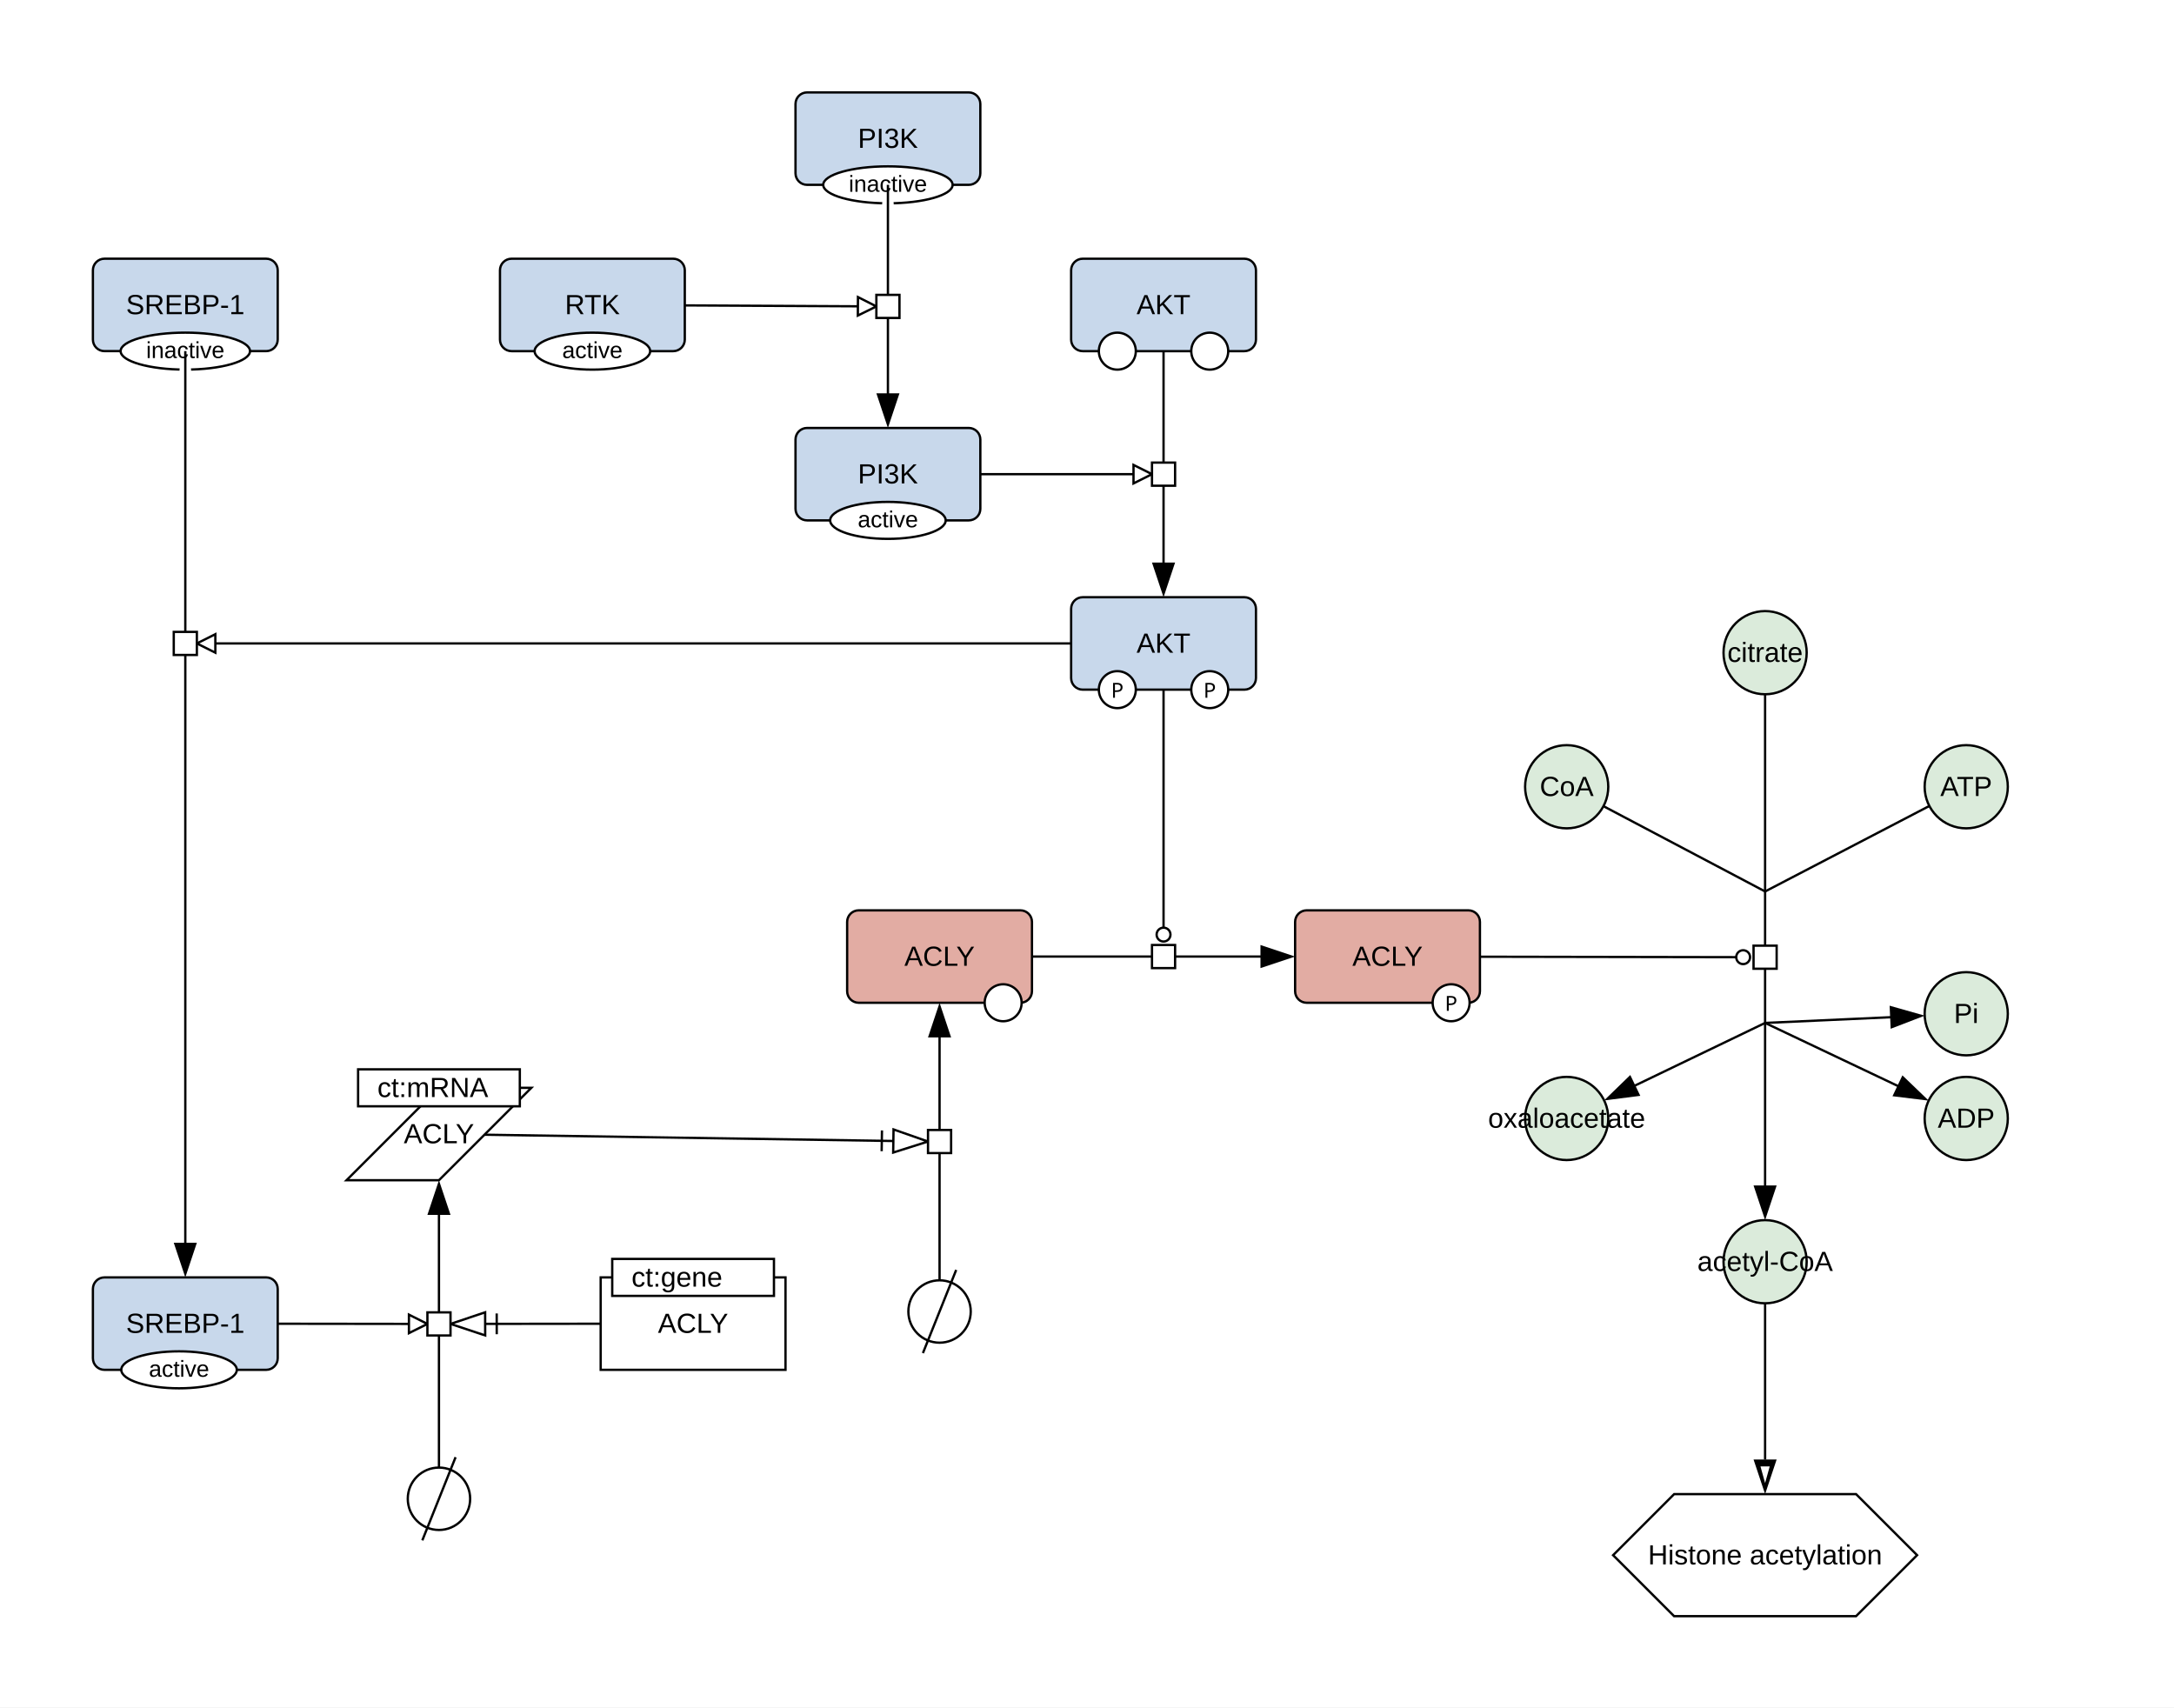
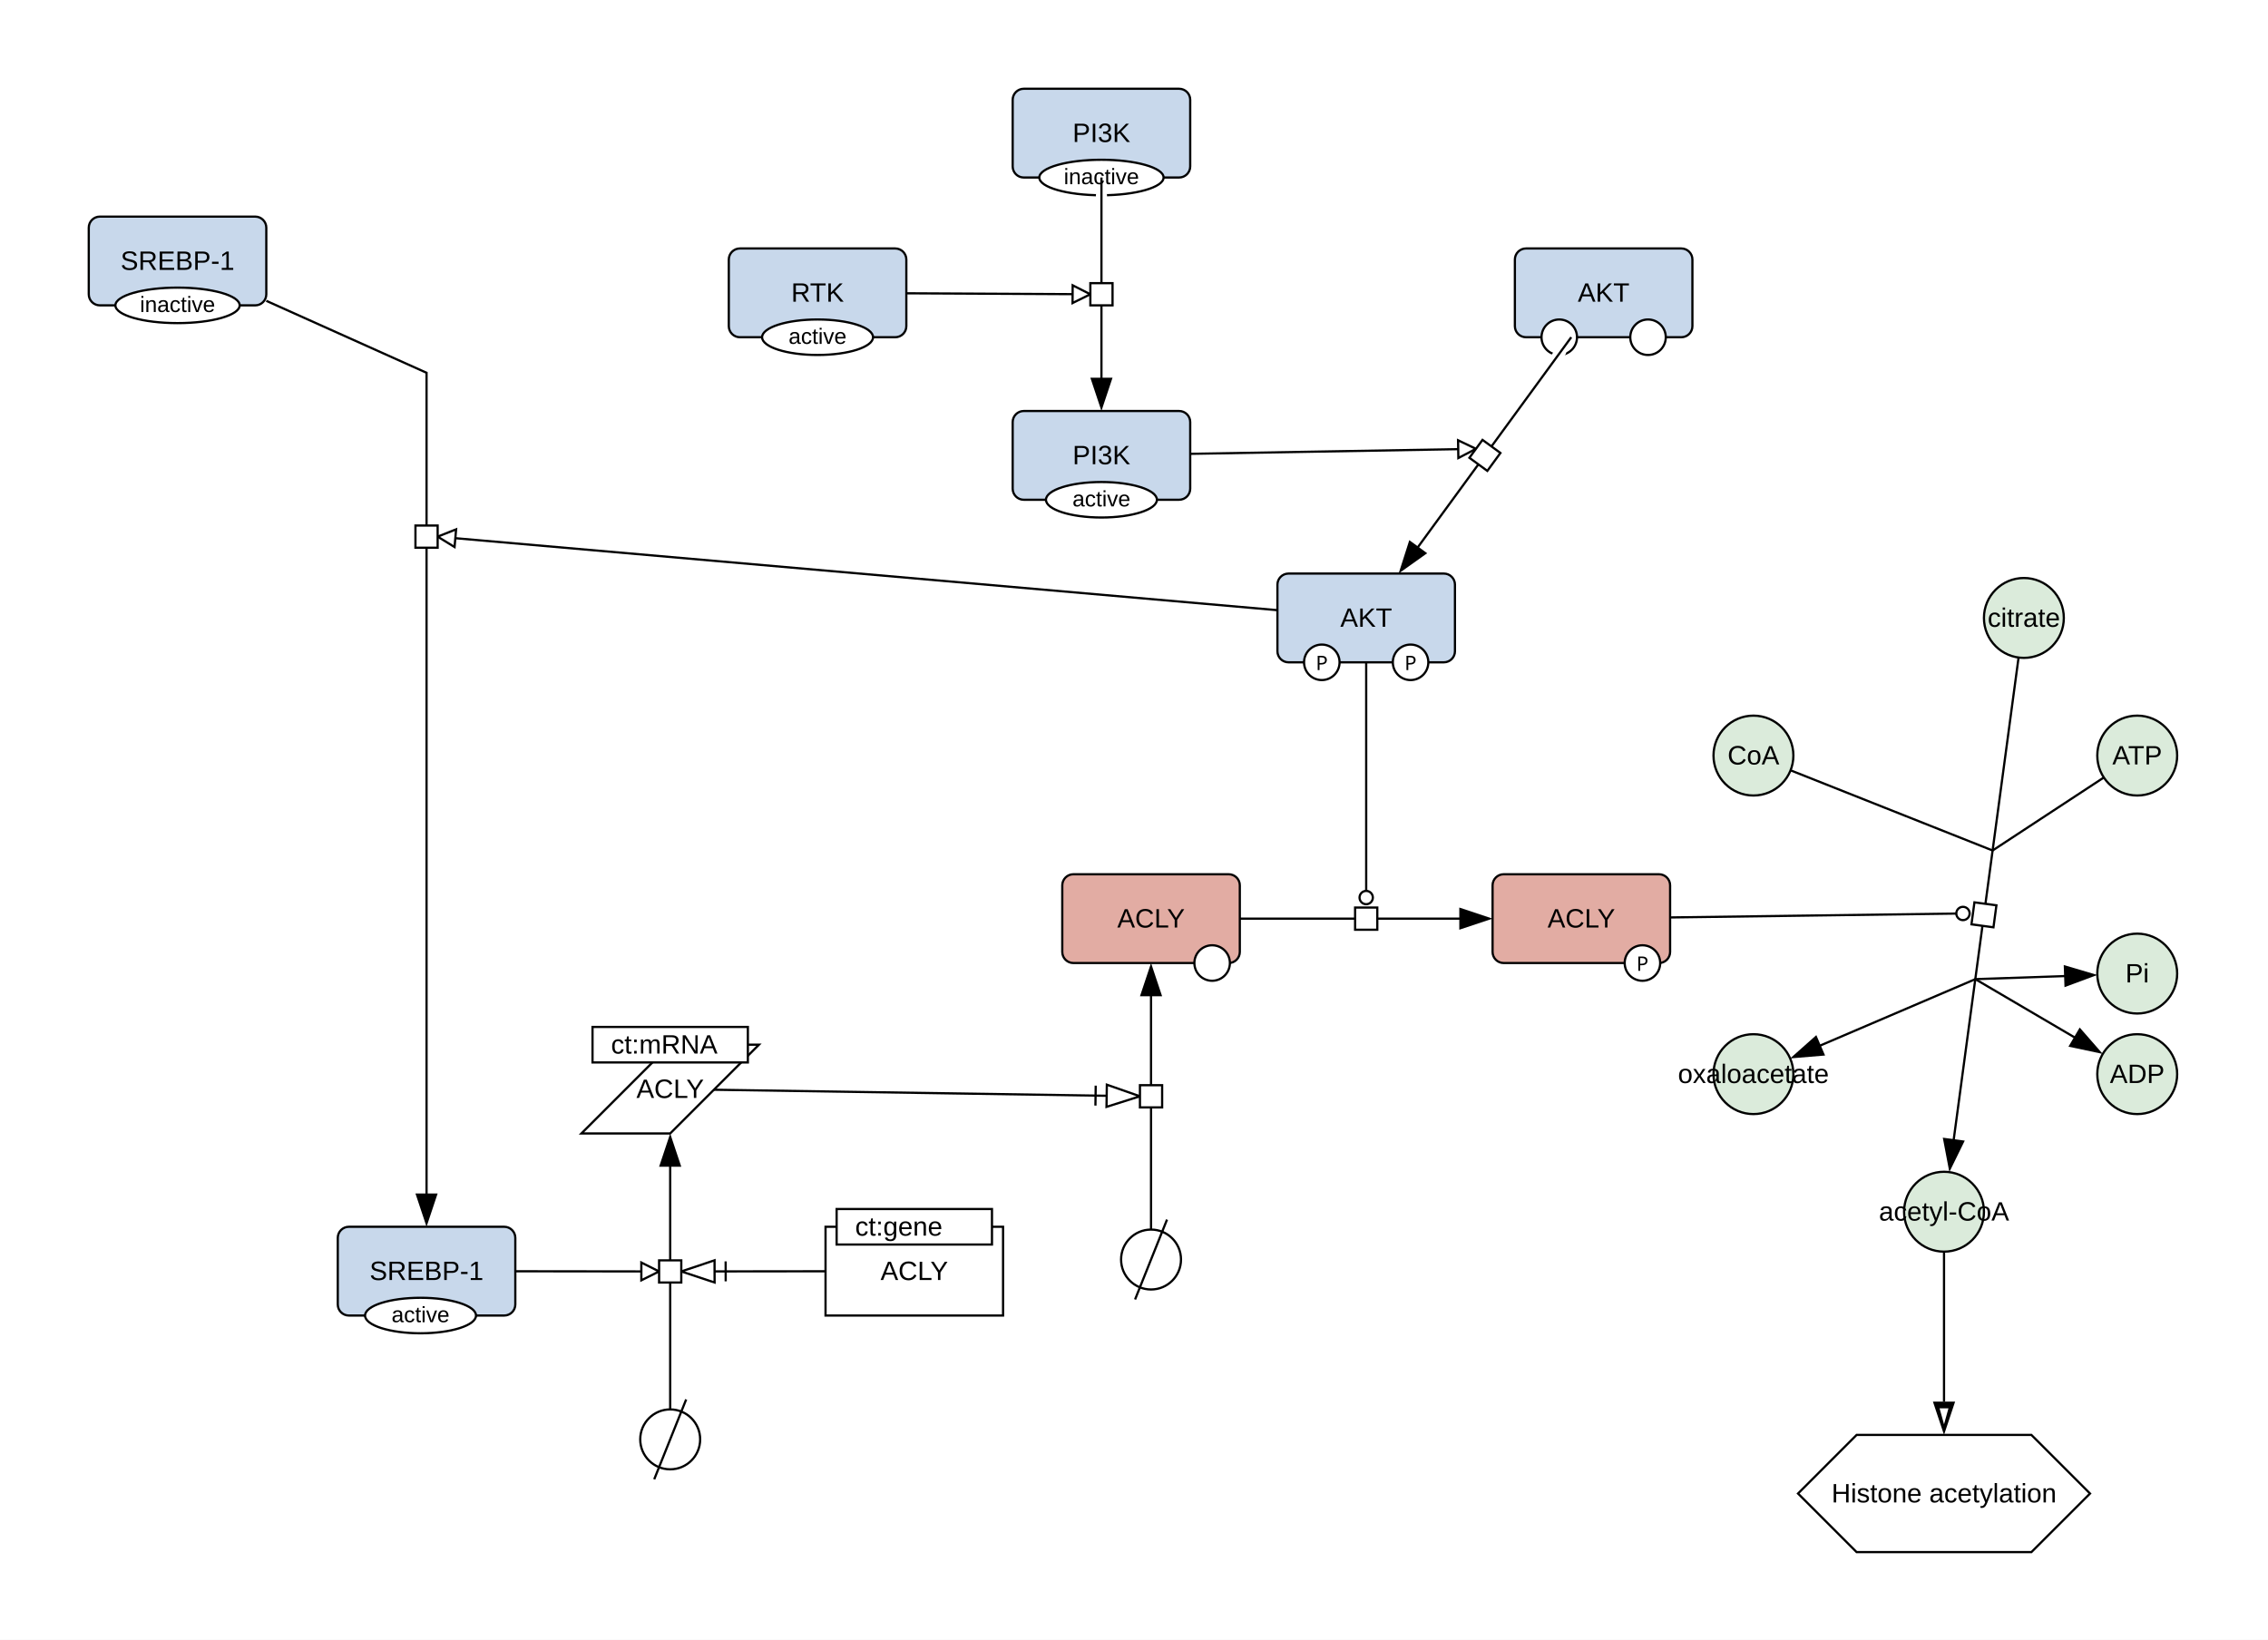
- <svg xmlns="http://www.w3.org/2000/svg" width="941" height="739" viewBox="0 0 941 739">
+ <svg xmlns="http://www.w3.org/2000/svg" width="1022" height="739" viewBox="0 0 1022 739">
  <rect width="100%" height="100%" fill="#fff" />
-   <ellipse cx="764.01" cy="282.49" rx="18" ry="18" fill="#dbebdb" stroke="#000" class="c-metabolite" />
-   <text x="764.01" y="286.49" font-family="'Dialog', 'Liberation Sans', Arial, sans-serif" font-size="12" text-anchor="middle" class="t-metabolite">citrate</text>
-   <ellipse cx="764.01" cy="546.09" rx="18" ry="18" fill="#dbebdb" stroke="#000" class="c-metabolite" />
-   <text x="764.01" y="550.09" font-family="'Dialog', 'Liberation Sans', Arial, sans-serif" font-size="12" text-anchor="middle" class="t-metabolite">acetyl-CoA</text>
-   <ellipse cx="678.13" cy="484.09" rx="18" ry="18" fill="#dbebdb" stroke="#000" class="c-metabolite" />
-   <text x="678.13" y="488.09" font-family="'Dialog', 'Liberation Sans', Arial, sans-serif" font-size="12" text-anchor="middle" class="t-metabolite">oxaloacetate</text>
-   <rect x="560.58" y="394.01" width="80" height="40" rx="5" fill="#e2aca3" stroke="#000" class="c-protein" />
-   <circle cx="628.11" cy="434.01" r="8" fill="#fff" stroke="#000" />
-   <text x="628.11" y="437.51" font-family="sans-serif" font-size="9" text-anchor="middle">P</text>
-   <text x="600.58" y="418.01" font-family="'Dialog', 'Liberation Sans', Arial, sans-serif" font-size="12" text-anchor="middle" class="t-protein">ACLY</text>
-   <rect x="366.68" y="394.01" width="80" height="40" rx="5" fill="#e2aca3" stroke="#000" class="c-protein" />
-   <circle cx="434.21" cy="434.01" r="8" fill="#fff" stroke="#000" />
-   <text x="406.68" y="418.01" font-family="'Dialog', 'Liberation Sans', Arial, sans-serif" font-size="12" text-anchor="middle" class="t-protein">ACLY</text>
-   <rect x="463.63" y="258.49" width="80" height="40" rx="5" fill="#c8d8eb" stroke="#000" class="c-protein" />
-   <circle cx="483.63" cy="298.49" r="8" fill="#fff" stroke="#000" />
-   <text x="483.63" y="301.99" font-family="sans-serif" font-size="9" text-anchor="middle">P</text>
-   <circle cx="523.63" cy="298.49" r="8" fill="#fff" stroke="#000" />
-   <text x="523.63" y="301.99" font-family="sans-serif" font-size="9" text-anchor="middle">P</text>
-   <text x="503.63" y="282.49" font-family="'Dialog', 'Liberation Sans', Arial, sans-serif" font-size="12" text-anchor="middle" class="t-protein">AKT</text>
-   <rect x="463.63" y="111.98" width="80" height="40" rx="5" fill="#c8d8eb" stroke="#000" class="c-protein" />
-   <circle cx="483.63" cy="151.98" r="8" fill="#fff" stroke="#000" />
-   <circle cx="523.63" cy="151.98" r="8" fill="#fff" stroke="#000" />
-   <text x="503.63" y="135.98" font-family="'Dialog', 'Liberation Sans', Arial, sans-serif" font-size="12" text-anchor="middle" class="t-protein">AKT</text>
-   <ellipse cx="851.07" cy="340.52" rx="18" ry="18" fill="#dbebdb" stroke="#000" class="c-metabolite" />
-   <text x="851.07" y="344.52" font-family="'Dialog', 'Liberation Sans', Arial, sans-serif" font-size="12" text-anchor="middle" class="t-metabolite">ATP</text>
-   <ellipse cx="851.07" cy="484.09" rx="18" ry="18" fill="#dbebdb" stroke="#000" class="c-metabolite" />
-   <text x="851.07" y="488.09" font-family="'Dialog', 'Liberation Sans', Arial, sans-serif" font-size="12" text-anchor="middle" class="t-metabolite">ADP</text>
-   <ellipse cx="851.07" cy="438.77" rx="18" ry="18" fill="#dbebdb" stroke="#000" class="c-metabolite" />
-   <text x="851.07" y="442.77" font-family="'Dialog', 'Liberation Sans', Arial, sans-serif" font-size="12" text-anchor="middle" class="t-metabolite">Pi</text>
-   <polygon points="724.62,646.69 803.39,646.69 829.8,673.1 803.39,699.5 724.62,699.5 698.22,673.1" fill="#ffffff" stroke="#000" class="c-white" />
-   <text x="764.01" y="677.1" font-family="'Dialog', 'Liberation Sans', Arial, sans-serif" font-size="12" text-anchor="middle" class="t-white">Histone acetylation</text>
-   <rect x="344.33" y="185.23" width="80" height="40" rx="5" fill="#c8d8eb" stroke="#000" class="c-protein" />
-   <ellipse cx="384.33" cy="225.23" rx="25" ry="8" fill="#fff" stroke="#000" />
-   <text x="384.33" y="228.23" font-family="'Dialog', 'Liberation Sans', Arial, sans-serif" font-size="10" text-anchor="middle">active</text>
-   <text x="384.33" y="209.23" font-family="'Dialog', 'Liberation Sans', Arial, sans-serif" font-size="12" text-anchor="middle" class="t-protein">PI3K</text>
-   <circle cx="406.68" cy="567.64" r="13.5" fill="#ffffff" stroke="#000" class="c-white" />
-   <line x1="413.88" y1="549.64" x2="399.48" y2="585.64" stroke="#000" />
-   <polygon points="190,470.82 230,470.82 190,510.82 150,510.82" fill="#ffffff" stroke="#000" class="c-gene" />
-   <rect x="155" y="462.82" width="70" height="16" fill="#fff" stroke="#000" />
-   <text x="160" y="474.82" font-family="'Dialog', 'Liberation Sans', Arial, sans-serif" font-size="12" text-anchor="start" xml:space="preserve"> ct:mRNA </text>
-   <text x="190" y="494.82" font-family="'Dialog', 'Liberation Sans', Arial, sans-serif" font-size="12" text-anchor="middle" class="t-gene">ACLY</text>
-   <circle cx="190" cy="648.69" r="13.5" fill="#ffffff" stroke="#000" class="c-white" />
-   <line x1="197.2" y1="630.69" x2="182.8" y2="666.69" stroke="#000" />
-   <rect x="260" y="552.88" width="80" height="40" fill="#ffffff" stroke="#000" class="c-gene" />
-   <rect x="265" y="544.88" width="70" height="16" fill="#fff" stroke="#000" />
-   <text x="270" y="556.88" font-family="'Dialog', 'Liberation Sans', Arial, sans-serif" font-size="12" text-anchor="start" xml:space="preserve"> ct:gene </text>
-   <text x="300" y="576.88" font-family="'Dialog', 'Liberation Sans', Arial, sans-serif" font-size="12" text-anchor="middle" class="t-gene">ACLY</text>
-   <rect x="40.21" y="552.88" width="80" height="40" rx="5" fill="#c8d8eb" stroke="#000" class="c-protein" />
-   <ellipse cx="77.5" cy="592.88" rx="25" ry="8" fill="#fff" stroke="#000" />
-   <text x="77.5" y="595.88" font-family="'Dialog', 'Liberation Sans', Arial, sans-serif" font-size="10" text-anchor="middle">active</text>
-   <text x="80.21" y="576.88" font-family="'Dialog', 'Liberation Sans', Arial, sans-serif" font-size="12" text-anchor="middle" class="t-protein">SREBP-1</text>
-   <rect x="216.41" y="111.98" width="80" height="40" rx="5" fill="#c8d8eb" stroke="#000" class="c-protein" />
-   <ellipse cx="256.41" cy="151.98" rx="25" ry="8" fill="#fff" stroke="#000" />
-   <text x="256.41" y="154.98" font-family="'Dialog', 'Liberation Sans', Arial, sans-serif" font-size="10" text-anchor="middle">active</text>
-   <text x="256.41" y="135.98" font-family="'Dialog', 'Liberation Sans', Arial, sans-serif" font-size="12" text-anchor="middle" class="t-protein">RTK</text>
-   <rect x="344.33" y="40" width="80" height="40" rx="5" fill="#c8d8eb" stroke="#000" class="c-protein" />
-   <ellipse cx="384.33" cy="80" rx="28" ry="8" fill="#fff" stroke="#000" />
-   <text x="384.33" y="83" font-family="'Dialog', 'Liberation Sans', Arial, sans-serif" font-size="10" text-anchor="middle">inactive</text>
-   <text x="384.33" y="64" font-family="'Dialog', 'Liberation Sans', Arial, sans-serif" font-size="12" text-anchor="middle" class="t-protein">PI3K</text>
-   <rect x="40.21" y="111.97" width="80" height="40" rx="5" fill="#c8d8eb" stroke="#000" class="c-protein" />
-   <ellipse cx="80.21" cy="151.97" rx="28" ry="8" fill="#fff" stroke="#000" />
-   <text x="80.21" y="154.97" font-family="'Dialog', 'Liberation Sans', Arial, sans-serif" font-size="10" text-anchor="middle">inactive</text>
-   <text x="80.21" y="135.97" font-family="'Dialog', 'Liberation Sans', Arial, sans-serif" font-size="12" text-anchor="middle" class="t-protein">SREBP-1</text>
-   <ellipse cx="678.13" cy="340.52" rx="18" ry="18" fill="#dbebdb" stroke="#000" class="c-metabolite" />
-   <text x="678.13" y="344.52" font-family="'Dialog', 'Liberation Sans', Arial, sans-serif" font-size="12" text-anchor="middle" class="t-metabolite">CoA</text>
+   <ellipse cx="912" cy="278.49" rx="18" ry="18" fill="#dbebdb" stroke="#000" class="c-metabolite" />
+   <text x="912" y="282.49" font-family="'Dialog', 'Liberation Sans', Arial, sans-serif" font-size="12" text-anchor="middle" class="t-metabolite">citrate</text>
+   <ellipse cx="876.01" cy="546.09" rx="18" ry="18" fill="#dbebdb" stroke="#000" class="c-metabolite" />
+   <text x="876.01" y="550.09" font-family="'Dialog', 'Liberation Sans', Arial, sans-serif" font-size="12" text-anchor="middle" class="t-metabolite">acetyl-CoA</text>
+   <ellipse cx="790.13" cy="484.09" rx="18" ry="18" fill="#dbebdb" stroke="#000" class="c-metabolite" />
+   <text x="790.13" y="488.09" font-family="'Dialog', 'Liberation Sans', Arial, sans-serif" font-size="12" text-anchor="middle" class="t-metabolite">oxaloacetate</text>
+   <rect x="672.58" y="394.01" width="80" height="40" rx="5" fill="#e2aca3" stroke="#000" class="c-protein" />
+   <circle cx="740.11" cy="434.01" r="8" fill="#fff" stroke="#000" />
+   <text x="740.11" y="437.51" font-family="sans-serif" font-size="9" text-anchor="middle">P</text>
+   <text x="712.58" y="418.01" font-family="'Dialog', 'Liberation Sans', Arial, sans-serif" font-size="12" text-anchor="middle" class="t-protein">ACLY</text>
+   <rect x="478.68" y="394.01" width="80" height="40" rx="5" fill="#e2aca3" stroke="#000" class="c-protein" />
+   <circle cx="546.21" cy="434.01" r="8" fill="#fff" stroke="#000" />
+   <text x="518.68" y="418.01" font-family="'Dialog', 'Liberation Sans', Arial, sans-serif" font-size="12" text-anchor="middle" class="t-protein">ACLY</text>
+   <rect x="575.63" y="258.49" width="80" height="40" rx="5" fill="#c8d8eb" stroke="#000" class="c-protein" />
+   <circle cx="595.63" cy="298.49" r="8" fill="#fff" stroke="#000" />
+   <text x="595.63" y="301.99" font-family="sans-serif" font-size="9" text-anchor="middle">P</text>
+   <circle cx="635.63" cy="298.49" r="8" fill="#fff" stroke="#000" />
+   <text x="635.63" y="301.99" font-family="sans-serif" font-size="9" text-anchor="middle">P</text>
+   <text x="615.63" y="282.49" font-family="'Dialog', 'Liberation Sans', Arial, sans-serif" font-size="12" text-anchor="middle" class="t-protein">AKT</text>
+   <rect x="682.63" y="111.98" width="80" height="40" rx="5" fill="#c8d8eb" stroke="#000" class="c-protein" />
+   <circle cx="702.63" cy="151.98" r="8" fill="#fff" stroke="#000" />
+   <circle cx="742.63" cy="151.98" r="8" fill="#fff" stroke="#000" />
+   <text x="722.63" y="135.98" font-family="'Dialog', 'Liberation Sans', Arial, sans-serif" font-size="12" text-anchor="middle" class="t-protein">AKT</text>
+   <ellipse cx="963.07" cy="340.52" rx="18" ry="18" fill="#dbebdb" stroke="#000" class="c-metabolite" />
+   <text x="963.07" y="344.52" font-family="'Dialog', 'Liberation Sans', Arial, sans-serif" font-size="12" text-anchor="middle" class="t-metabolite">ATP</text>
+   <ellipse cx="963.07" cy="484.09" rx="18" ry="18" fill="#dbebdb" stroke="#000" class="c-metabolite" />
+   <text x="963.07" y="488.09" font-family="'Dialog', 'Liberation Sans', Arial, sans-serif" font-size="12" text-anchor="middle" class="t-metabolite">ADP</text>
+   <ellipse cx="963.07" cy="438.77" rx="18" ry="18" fill="#dbebdb" stroke="#000" class="c-metabolite" />
+   <text x="963.07" y="442.77" font-family="'Dialog', 'Liberation Sans', Arial, sans-serif" font-size="12" text-anchor="middle" class="t-metabolite">Pi</text>
+   <polygon points="836.62,646.69 915.39,646.69 941.8,673.1 915.39,699.5 836.62,699.5 810.22,673.1" fill="#ffffff" stroke="#000" class="c-white" />
+   <text x="876.01" y="677.1" font-family="'Dialog', 'Liberation Sans', Arial, sans-serif" font-size="12" text-anchor="middle" class="t-white">Histone acetylation</text>
+   <rect x="456.33" y="185.23" width="80" height="40" rx="5" fill="#c8d8eb" stroke="#000" class="c-protein" />
+   <ellipse cx="496.33" cy="225.23" rx="25" ry="8" fill="#fff" stroke="#000" />
+   <text x="496.33" y="228.23" font-family="'Dialog', 'Liberation Sans', Arial, sans-serif" font-size="10" text-anchor="middle">active</text>
+   <text x="496.33" y="209.23" font-family="'Dialog', 'Liberation Sans', Arial, sans-serif" font-size="12" text-anchor="middle" class="t-protein">PI3K</text>
+   <circle cx="518.68" cy="567.64" r="13.5" fill="#ffffff" stroke="#000" class="c-white" />
+   <line x1="525.88" y1="549.64" x2="511.48" y2="585.64" stroke="#000" />
+   <polygon points="302,470.82 342,470.82 302,510.82 262,510.82" fill="#ffffff" stroke="#000" class="c-gene" />
+   <rect x="267" y="462.82" width="70" height="16" fill="#fff" stroke="#000" />
+   <text x="272" y="474.82" font-family="'Dialog', 'Liberation Sans', Arial, sans-serif" font-size="12" text-anchor="start" xml:space="preserve"> ct:mRNA </text>
+   <text x="302" y="494.82" font-family="'Dialog', 'Liberation Sans', Arial, sans-serif" font-size="12" text-anchor="middle" class="t-gene">ACLY</text>
+   <circle cx="302" cy="648.69" r="13.5" fill="#ffffff" stroke="#000" class="c-white" />
+   <line x1="309.2" y1="630.69" x2="294.8" y2="666.69" stroke="#000" />
+   <rect x="372" y="552.88" width="80" height="40" fill="#ffffff" stroke="#000" class="c-gene" />
+   <rect x="377" y="544.88" width="70" height="16" fill="#fff" stroke="#000" />
+   <text x="382" y="556.88" font-family="'Dialog', 'Liberation Sans', Arial, sans-serif" font-size="12" text-anchor="start" xml:space="preserve"> ct:gene </text>
+   <text x="412" y="576.88" font-family="'Dialog', 'Liberation Sans', Arial, sans-serif" font-size="12" text-anchor="middle" class="t-gene">ACLY</text>
+   <rect x="152.21" y="552.88" width="80" height="40" rx="5" fill="#c8d8eb" stroke="#000" class="c-protein" />
+   <ellipse cx="189.5" cy="592.88" rx="25" ry="8" fill="#fff" stroke="#000" />
+   <text x="189.5" y="595.88" font-family="'Dialog', 'Liberation Sans', Arial, sans-serif" font-size="10" text-anchor="middle">active</text>
+   <text x="192.21" y="576.88" font-family="'Dialog', 'Liberation Sans', Arial, sans-serif" font-size="12" text-anchor="middle" class="t-protein">SREBP-1</text>
+   <rect x="328.41" y="111.98" width="80" height="40" rx="5" fill="#c8d8eb" stroke="#000" class="c-protein" />
+   <ellipse cx="368.41" cy="151.98" rx="25" ry="8" fill="#fff" stroke="#000" />
+   <text x="368.41" y="154.98" font-family="'Dialog', 'Liberation Sans', Arial, sans-serif" font-size="10" text-anchor="middle">active</text>
+   <text x="368.41" y="135.98" font-family="'Dialog', 'Liberation Sans', Arial, sans-serif" font-size="12" text-anchor="middle" class="t-protein">RTK</text>
+   <rect x="456.33" y="40" width="80" height="40" rx="5" fill="#c8d8eb" stroke="#000" class="c-protein" />
+   <ellipse cx="496.33" cy="80" rx="28" ry="8" fill="#fff" stroke="#000" />
+   <text x="496.33" y="83" font-family="'Dialog', 'Liberation Sans', Arial, sans-serif" font-size="10" text-anchor="middle">inactive</text>
+   <text x="496.33" y="64" font-family="'Dialog', 'Liberation Sans', Arial, sans-serif" font-size="12" text-anchor="middle" class="t-protein">PI3K</text>
+   <rect x="40" y="97.62" width="80" height="40" rx="5" fill="#c8d8eb" stroke="#000" class="c-protein" />
+   <ellipse cx="80" cy="137.62" rx="28" ry="8" fill="#fff" stroke="#000" />
+   <text x="80" y="140.62" font-family="'Dialog', 'Liberation Sans', Arial, sans-serif" font-size="10" text-anchor="middle">inactive</text>
+   <text x="80" y="121.62" font-family="'Dialog', 'Liberation Sans', Arial, sans-serif" font-size="12" text-anchor="middle" class="t-protein">SREBP-1</text>
+   <ellipse cx="790.13" cy="340.52" rx="18" ry="18" fill="#dbebdb" stroke="#000" class="c-metabolite" />
+   <text x="790.13" y="344.52" font-family="'Dialog', 'Liberation Sans', Arial, sans-serif" font-size="12" text-anchor="middle" class="t-metabolite">CoA</text>
  <g fill="none" stroke="#fff" stroke-width="5" stroke-linecap="round" stroke-linejoin="round">
-     <polyline points="764.01,308.49 764.01,506.09" />
-     <polyline points="828.04,352.51 764.01,385.84" />
-     <polyline points="701.09,352.64 764.01,385.84" />
-     <polyline points="764.01,442.74 814.97,466.94" />
-     <polyline points="764.01,442.74 811.14,440.59" />
-     <polyline points="764.01,442.74 714.13,466.75" />
-     <polyline points="648.58,414.09 751.51,414.28" />
-     <polyline points="454.68,414.01 538.58,414.01" />
-     <polyline points="503.63,306.49 503.63,401.51" />
-     <polyline points="503.63,159.98 503.63,236.49" />
-     <polyline points="432.33,205.23 490.63,205.23" />
-     <polyline points="406.68,546.14 406.68,456.01" />
-     <polyline points="217.7,491.25 386.68,493.84" />
-     <polyline points="190,627.19 190,532.82" />
-     <polyline points="252,572.94 210,572.99" />
-     <polyline points="128.21,572.94 177,573" />
-     <polyline points="384.33,88 384.33,163.23" />
-     <polyline points="304.41,132.23 371.33,132.57" />
-     <polyline points="80.21,159.97 80.21,241.28 80.21,315.7 80.21,530.88" />
-     <polyline points="455.63,278.49 93.21,278.49" />
-     <polyline points="764.01,572.09 764.01,623.69" />
+     <polyline points="908.53,304.26 881.34,506.45" />
+     <polyline points="941.36,354.77 897.9,383.3" />
+     <polyline points="814.28,350.11 897.9,383.3" />
+     <polyline points="890.11,441.28 928.57,463.85" />
+     <polyline points="890.11,441.28 923.12,440.15" />
+     <polyline points="890.11,441.28 826.89,468.35" />
+     <polyline points="760.58,413.36 881.55,411.72" />
+     <polyline points="566.68,414.01 650.58,414.01" />
+     <polyline points="615.63,306.49 615.63,401.51" />
+     <polyline points="703.31,158.44 643.21,240.73" />
+     <polyline points="544.33,204.39 657.09,202.42" />
+     <polyline points="518.68,546.14 518.68,456.01" />
+     <polyline points="329.7,491.25 498.68,493.84" />
+     <polyline points="302,627.19 302,532.82" />
+     <polyline points="364,572.94 322,572.99" />
+     <polyline points="240.21,572.94 289,573" />
+     <polyline points="496.33,88 496.33,163.23" />
+     <polyline points="416.41,132.23 483.33,132.57" />
+     <polyline points="127.3,138.85 192.21,168 192.21,315.7 192.21,530.88" />
+     <polyline points="567.66,274.29 205.18,242.55" />
+     <polyline points="876.01,572.09 876.01,623.69" />
  </g>
-   <polygon points="764.01,528.09 759.01,513.09 769.01,513.09" fill="#000" />
-   <polyline points="764.01,300.49 764.01,514.09" fill="none" stroke="#000000" stroke-width="1" />
-   <polyline points="835.13,348.82 764.01,385.84" fill="none" stroke="#000000" stroke-width="1" />
-   <polyline points="694.02,348.91 764.01,385.84" fill="none" stroke="#000000" stroke-width="1" />
-   <polygon points="834.84,476.38 819.15,474.46 823.44,465.43" fill="#000" />
-   <polyline points="764.01,442.74 822.2,470.37" fill="none" stroke="#000000" stroke-width="1" />
-   <polygon points="833.12,439.59 818.36,445.27 817.91,435.28" fill="#000" />
-   <polyline points="764.01,442.74 819.14,440.23" fill="none" stroke="#000000" stroke-width="1" />
-   <polygon points="694.31,476.29 705.66,465.28 709.99,474.29" fill="#000" />
-   <polyline points="764.01,442.74 706.92,470.22" fill="none" stroke="#000000" stroke-width="1" />
-   <circle cx="754.51" cy="414.28" r="3" fill="#fff" stroke="#000" />
-   <polyline points="640.58,414.08 751.51,414.28" fill="none" stroke="#000000" stroke-width="1" />
-   <rect x="-5" y="-5" width="10" height="10" fill="#fff" stroke="#000" transform="translate(764.01,414.29) rotate(90)" />
-   <polygon points="560.58,414.01 545.58,419.01 545.58,409.01" fill="#000" />
-   <polyline points="446.68,414.01 546.58,414.01" fill="none" stroke="#000000" stroke-width="1" />
-   <circle cx="503.63" cy="404.51" r="3" fill="#fff" stroke="#000" />
-   <polyline points="503.63,298.49 503.63,401.51" fill="none" stroke="#000000" stroke-width="1" />
-   <rect x="-5" y="-5" width="10" height="10" fill="#fff" stroke="#000" transform="translate(503.63,414.01) rotate(0)" />
-   <polygon points="503.63,258.49 498.63,243.49 508.63,243.49" fill="#000" />
-   <polyline points="503.63,151.98 503.63,244.49" fill="none" stroke="#000000" stroke-width="1" />
-   <polygon points="498.63,205.23 490.63,209.23 490.63,201.23" fill="#fff" stroke="#000" />
-   <polyline points="424.33,205.23 490.63,205.23" fill="none" stroke="#000000" stroke-width="1" />
-   <rect x="-5" y="-5" width="10" height="10" fill="#fff" stroke="#000" transform="translate(503.63,205.23) rotate(90)" />
-   <polygon points="406.68,434.01 411.68,449.01 401.68,449.01" fill="#000" />
-   <polyline points="406.68,554.14 406.68,448.01" fill="none" stroke="#000000" stroke-width="1" />
-   <polygon points="401.68,494.07 386.61,498.84 386.76,488.84" fill="#fff" stroke="#000" />
-   <line x1="381.62" y1="498.26" x2="381.75" y2="489.27" stroke="#000" />
-   <polyline points="209.7,491.12 386.68,493.84" fill="none" stroke="#000000" stroke-width="1" />
-   <rect x="-5" y="-5" width="10" height="10" fill="#fff" stroke="#000" transform="translate(406.68,494.07) rotate(-90)" />
-   <polygon points="190,510.82 195,525.82 185,525.82" fill="#000" />
-   <polyline points="190,635.19 190,524.82" fill="none" stroke="#000000" stroke-width="1" />
-   <polygon points="195,573.01 209.99,567.99 210.01,577.99" fill="#fff" stroke="#000" />
-   <line x1="214.99" y1="568.48" x2="215.01" y2="577.48" stroke="#000" />
-   <polyline points="260,572.93 210,572.99" fill="none" stroke="#000000" stroke-width="1" />
-   <polygon points="185,573.01 177,577 177,569" fill="#fff" stroke="#000" />
-   <polyline points="120.21,572.93 177,573" fill="none" stroke="#000000" stroke-width="1" />
-   <rect x="-5" y="-5" width="10" height="10" fill="#fff" stroke="#000" transform="translate(190,573.01) rotate(-90)" />
-   <polygon points="384.33,185.23 379.33,170.23 389.33,170.23" fill="#000" />
-   <polyline points="384.33,80 384.33,171.23" fill="none" stroke="#000000" stroke-width="1" />
-   <polygon points="379.33,132.62 371.31,136.57 371.36,128.58" fill="#fff" stroke="#000" />
-   <polyline points="296.41,132.18 371.33,132.57" fill="none" stroke="#000000" stroke-width="1" />
-   <rect x="-5" y="-5" width="10" height="10" fill="#fff" stroke="#000" transform="translate(384.33,132.62) rotate(90)" />
-   <polygon points="80.21,552.88 75.21,537.88 85.21,537.88" fill="#000" />
-   <polyline points="80.21,151.97 80.21,241.28 80.21,315.7 80.21,538.88" fill="none" stroke="#000000" stroke-width="1" />
-   <polygon points="85.21,278.49 93.21,274.49 93.21,282.49" fill="#fff" stroke="#000" />
-   <polyline points="463.63,278.49 93.21,278.49" fill="none" stroke="#000000" stroke-width="1" />
-   <rect x="-5" y="-5" width="10" height="10" fill="#fff" stroke="#000" transform="translate(80.21,278.49) rotate(90)" />
-   <polygon points="764.01,646.69 759.01,631.69 769.01,631.69" fill="#000" />
-   <polygon points="764.01,641.89 762.01,634.69 766.01,634.69" fill="#fff" />
-   <polyline points="764.01,564.09 764.01,631.69" fill="none" stroke="#000000" stroke-width="1" />
+   <polygon points="878.41,528.25 875.45,512.72 885.36,514.05" fill="#000" />
+   <polyline points="909.6,296.33 880.27,514.38" fill="none" stroke="#000000" stroke-width="1" />
+   <polyline points="948.05,350.38 897.9,383.3" fill="none" stroke="#000000" stroke-width="1" />
+   <polyline points="806.84,347.16 897.9,383.3" fill="none" stroke="#000000" stroke-width="1" />
+   <polygon points="947.55,474.98 932.08,471.7 937.14,463.08" fill="#000" />
+   <polyline points="890.11,441.28 935.47,467.9" fill="none" stroke="#000000" stroke-width="1" />
+   <polygon points="945.11,439.39 930.29,444.9 929.95,434.91" fill="#000" />
+   <polyline points="890.11,441.28 931.12,439.87" fill="none" stroke="#000000" stroke-width="1" />
+   <polygon points="806.66,477.01 818.48,466.51 822.42,475.7" fill="#000" />
+   <polyline points="890.11,441.28 819.53,471.5" fill="none" stroke="#000000" stroke-width="1" />
+   <circle cx="884.55" cy="411.68" r="3" fill="#fff" stroke="#000" />
+   <polyline points="752.58,413.47 881.55,411.72" fill="none" stroke="#000000" stroke-width="1" />
+   <rect x="-5" y="-5" width="10" height="10" fill="#fff" stroke="#000" transform="translate(894,412.29) rotate(97.66)" />
+   <polygon points="672.58,414.01 657.58,419.01 657.58,409.01" fill="#000" />
+   <polyline points="558.68,414.01 658.58,414.01" fill="none" stroke="#000000" stroke-width="1" />
+   <circle cx="615.63" cy="404.51" r="3" fill="#fff" stroke="#000" />
+   <polyline points="615.63,298.49 615.63,401.51" fill="none" stroke="#000000" stroke-width="1" />
+   <rect x="-5" y="-5" width="10" height="10" fill="#fff" stroke="#000" transform="translate(615.63,414.01) rotate(0)" />
+   <polygon points="630.24,258.49 635.05,243.43 643.12,249.33" fill="#000" />
+   <polyline points="708.03,151.98 638.49,247.19" fill="none" stroke="#000000" stroke-width="1" />
+   <polygon points="665.09,202.28 657.16,206.42 657.03,198.42" fill="#fff" stroke="#000" />
+   <polyline points="536.33,204.53 657.09,202.42" fill="none" stroke="#000000" stroke-width="1" />
+   <rect x="-5" y="-5" width="10" height="10" fill="#fff" stroke="#000" transform="translate(669.13,205.23) rotate(126.14)" />
+   <polygon points="518.68,434.01 523.68,449.01 513.68,449.01" fill="#000" />
+   <polyline points="518.68,554.14 518.68,448.01" fill="none" stroke="#000000" stroke-width="1" />
+   <polygon points="513.68,494.07 498.61,498.84 498.76,488.84" fill="#fff" stroke="#000" />
+   <line x1="493.62" y1="498.26" x2="493.75" y2="489.27" stroke="#000" />
+   <polyline points="321.7,491.12 498.68,493.84" fill="none" stroke="#000000" stroke-width="1" />
+   <rect x="-5" y="-5" width="10" height="10" fill="#fff" stroke="#000" transform="translate(518.68,494.07) rotate(-90)" />
+   <polygon points="302,510.82 307,525.82 297,525.82" fill="#000" />
+   <polyline points="302,635.19 302,524.82" fill="none" stroke="#000000" stroke-width="1" />
+   <polygon points="307,573.01 321.99,567.99 322.01,577.99" fill="#fff" stroke="#000" />
+   <line x1="326.99" y1="568.48" x2="327.01" y2="577.48" stroke="#000" />
+   <polyline points="372,572.93 322,572.99" fill="none" stroke="#000000" stroke-width="1" />
+   <polygon points="297,573.01 289,577 289,569" fill="#fff" stroke="#000" />
+   <polyline points="232.21,572.93 289,573" fill="none" stroke="#000000" stroke-width="1" />
+   <rect x="-5" y="-5" width="10" height="10" fill="#fff" stroke="#000" transform="translate(302,573.01) rotate(-90)" />
+   <polygon points="496.33,185.23 491.33,170.23 501.33,170.23" fill="#000" />
+   <polyline points="496.33,80 496.33,171.23" fill="none" stroke="#000000" stroke-width="1" />
+   <polygon points="491.33,132.62 483.31,136.57 483.36,128.58" fill="#fff" stroke="#000" />
+   <polyline points="408.41,132.18 483.33,132.57" fill="none" stroke="#000000" stroke-width="1" />
+   <rect x="-5" y="-5" width="10" height="10" fill="#fff" stroke="#000" transform="translate(496.33,132.62) rotate(90)" />
+   <polygon points="192.21,552.88 187.21,537.88 197.21,537.88" fill="#000" />
+   <polyline points="120,135.58 192.21,168 192.21,315.7 192.21,538.88" fill="none" stroke="#000000" stroke-width="1" />
+   <polygon points="197.21,241.85 205.53,238.56 204.83,246.53" fill="#fff" stroke="#000" />
+   <polyline points="575.63,274.99 205.18,242.55" fill="none" stroke="#000000" stroke-width="1" />
+   <rect x="-5" y="-5" width="10" height="10" fill="#fff" stroke="#000" transform="translate(192.21,241.85) rotate(90)" />
+   <polygon points="876.01,646.69 871.01,631.69 881.01,631.69" fill="#000" />
+   <polygon points="876.01,641.89 874.01,634.69 878.01,634.69" fill="#fff" />
+   <polyline points="876.01,564.09 876.01,631.69" fill="none" stroke="#000000" stroke-width="1" />
</svg>
